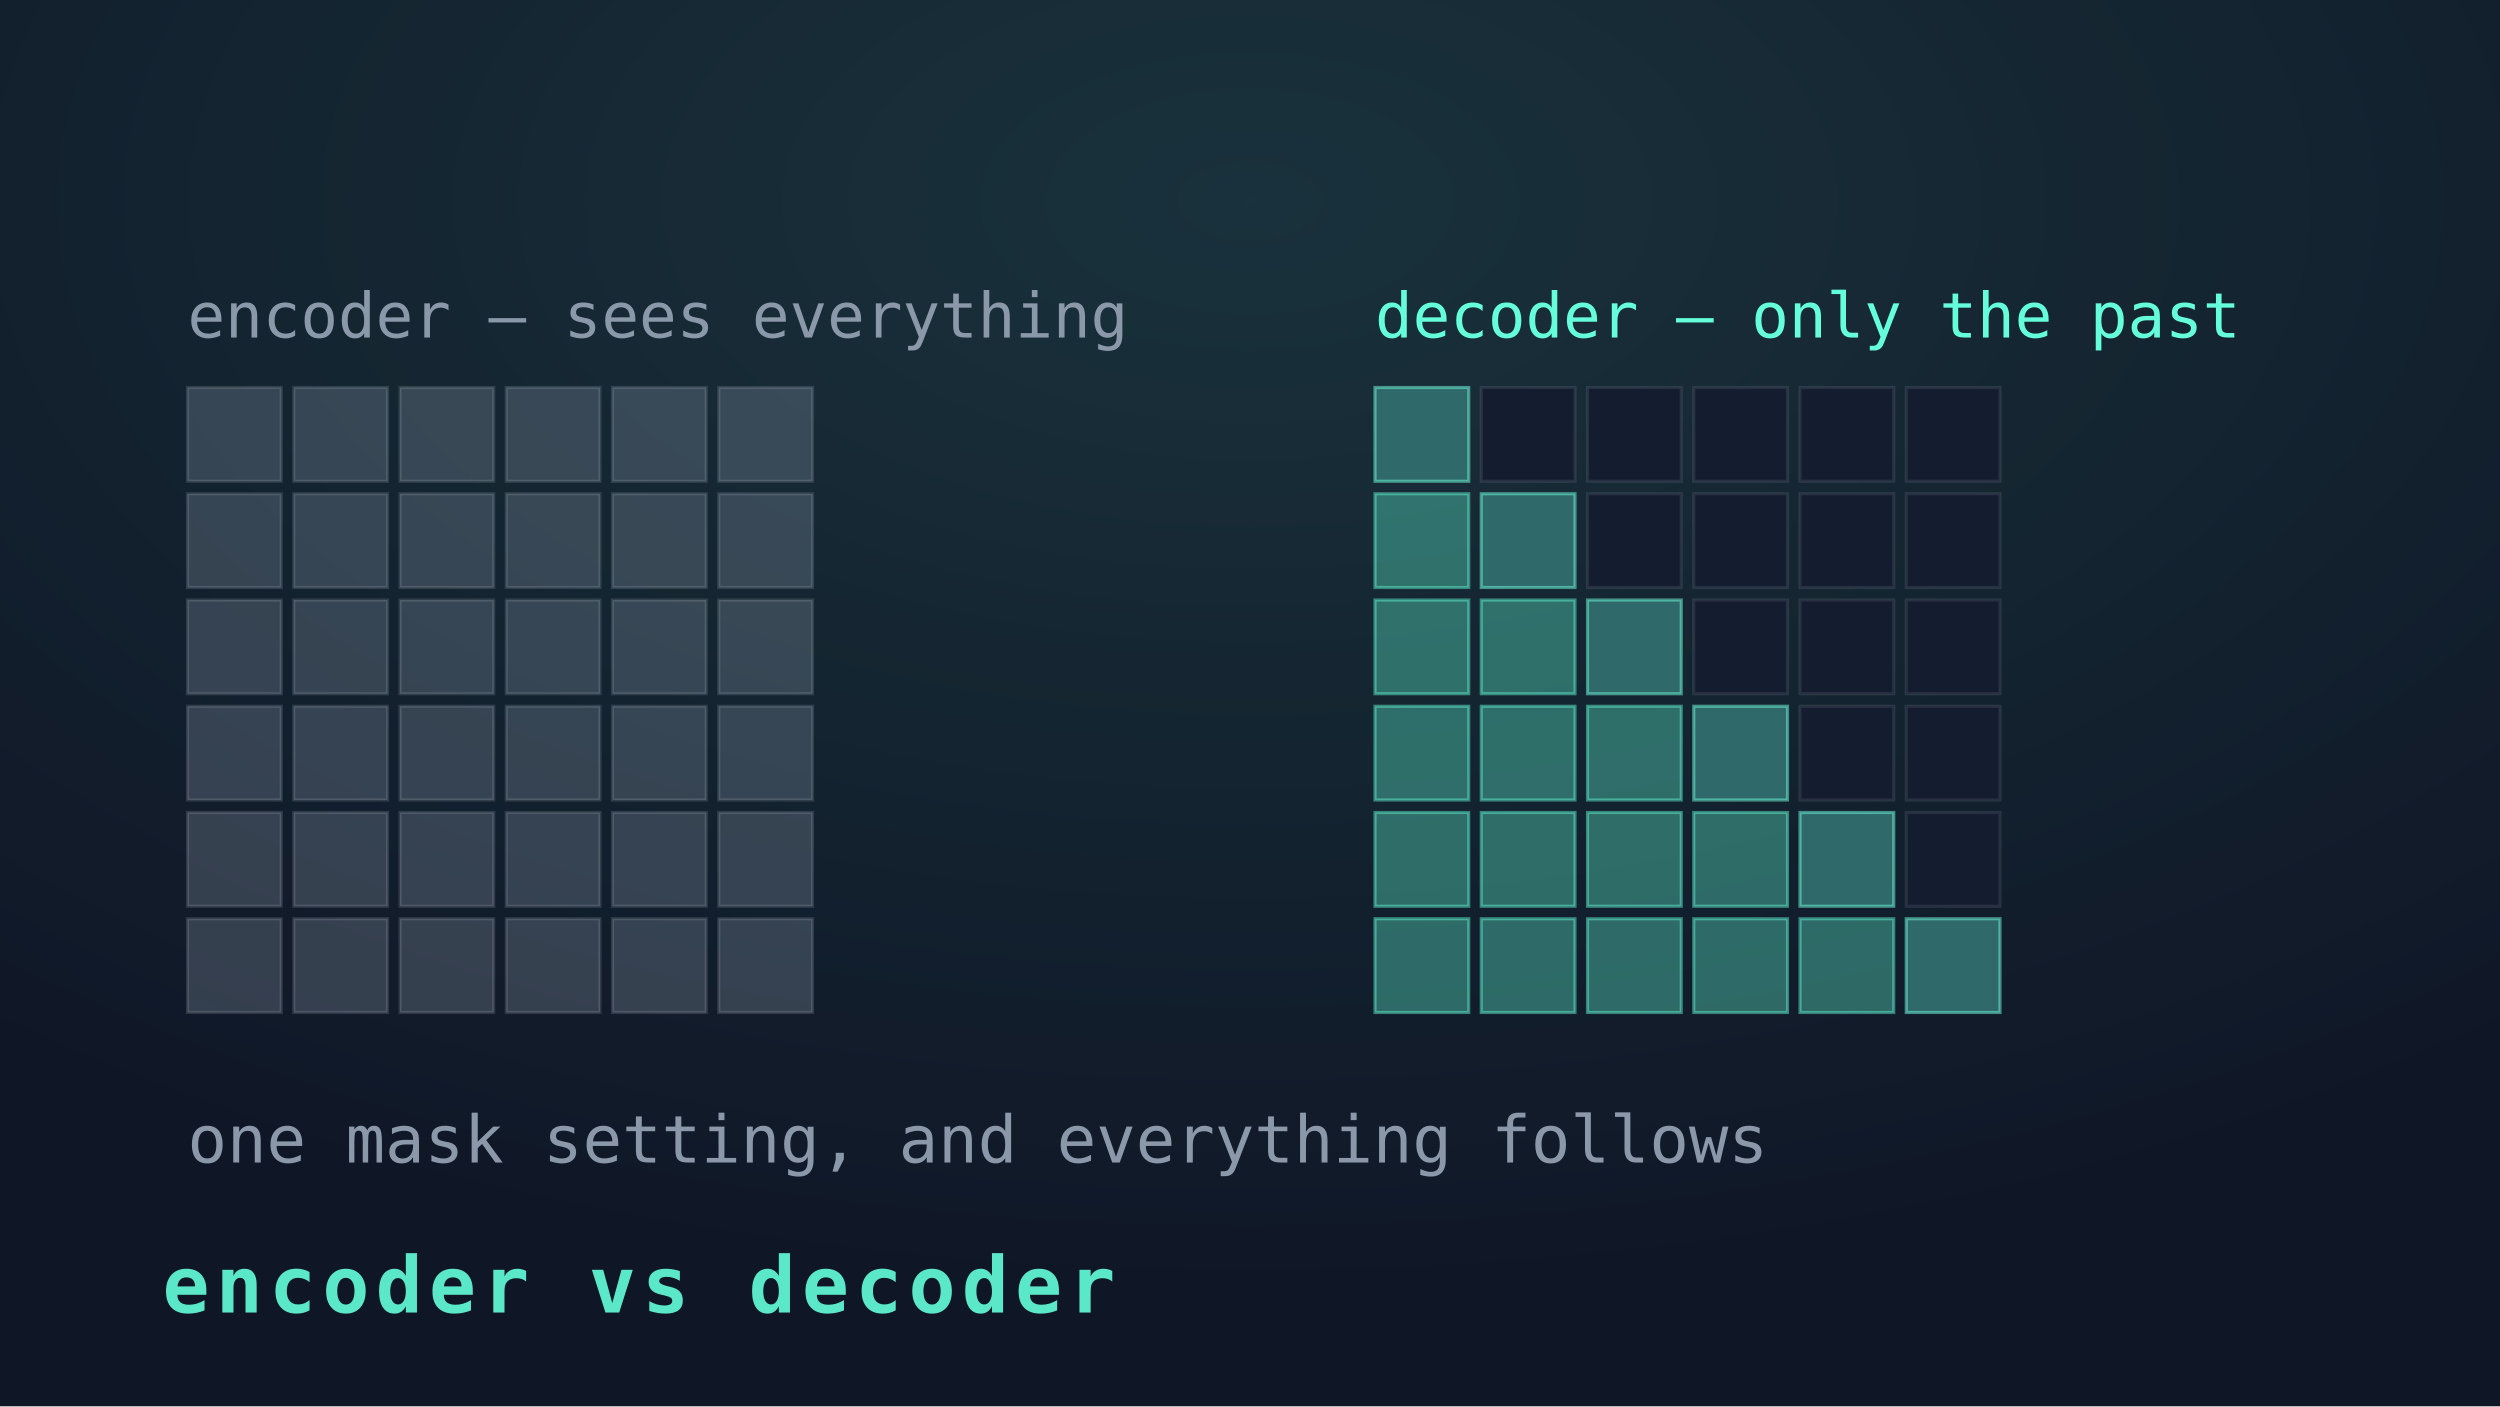
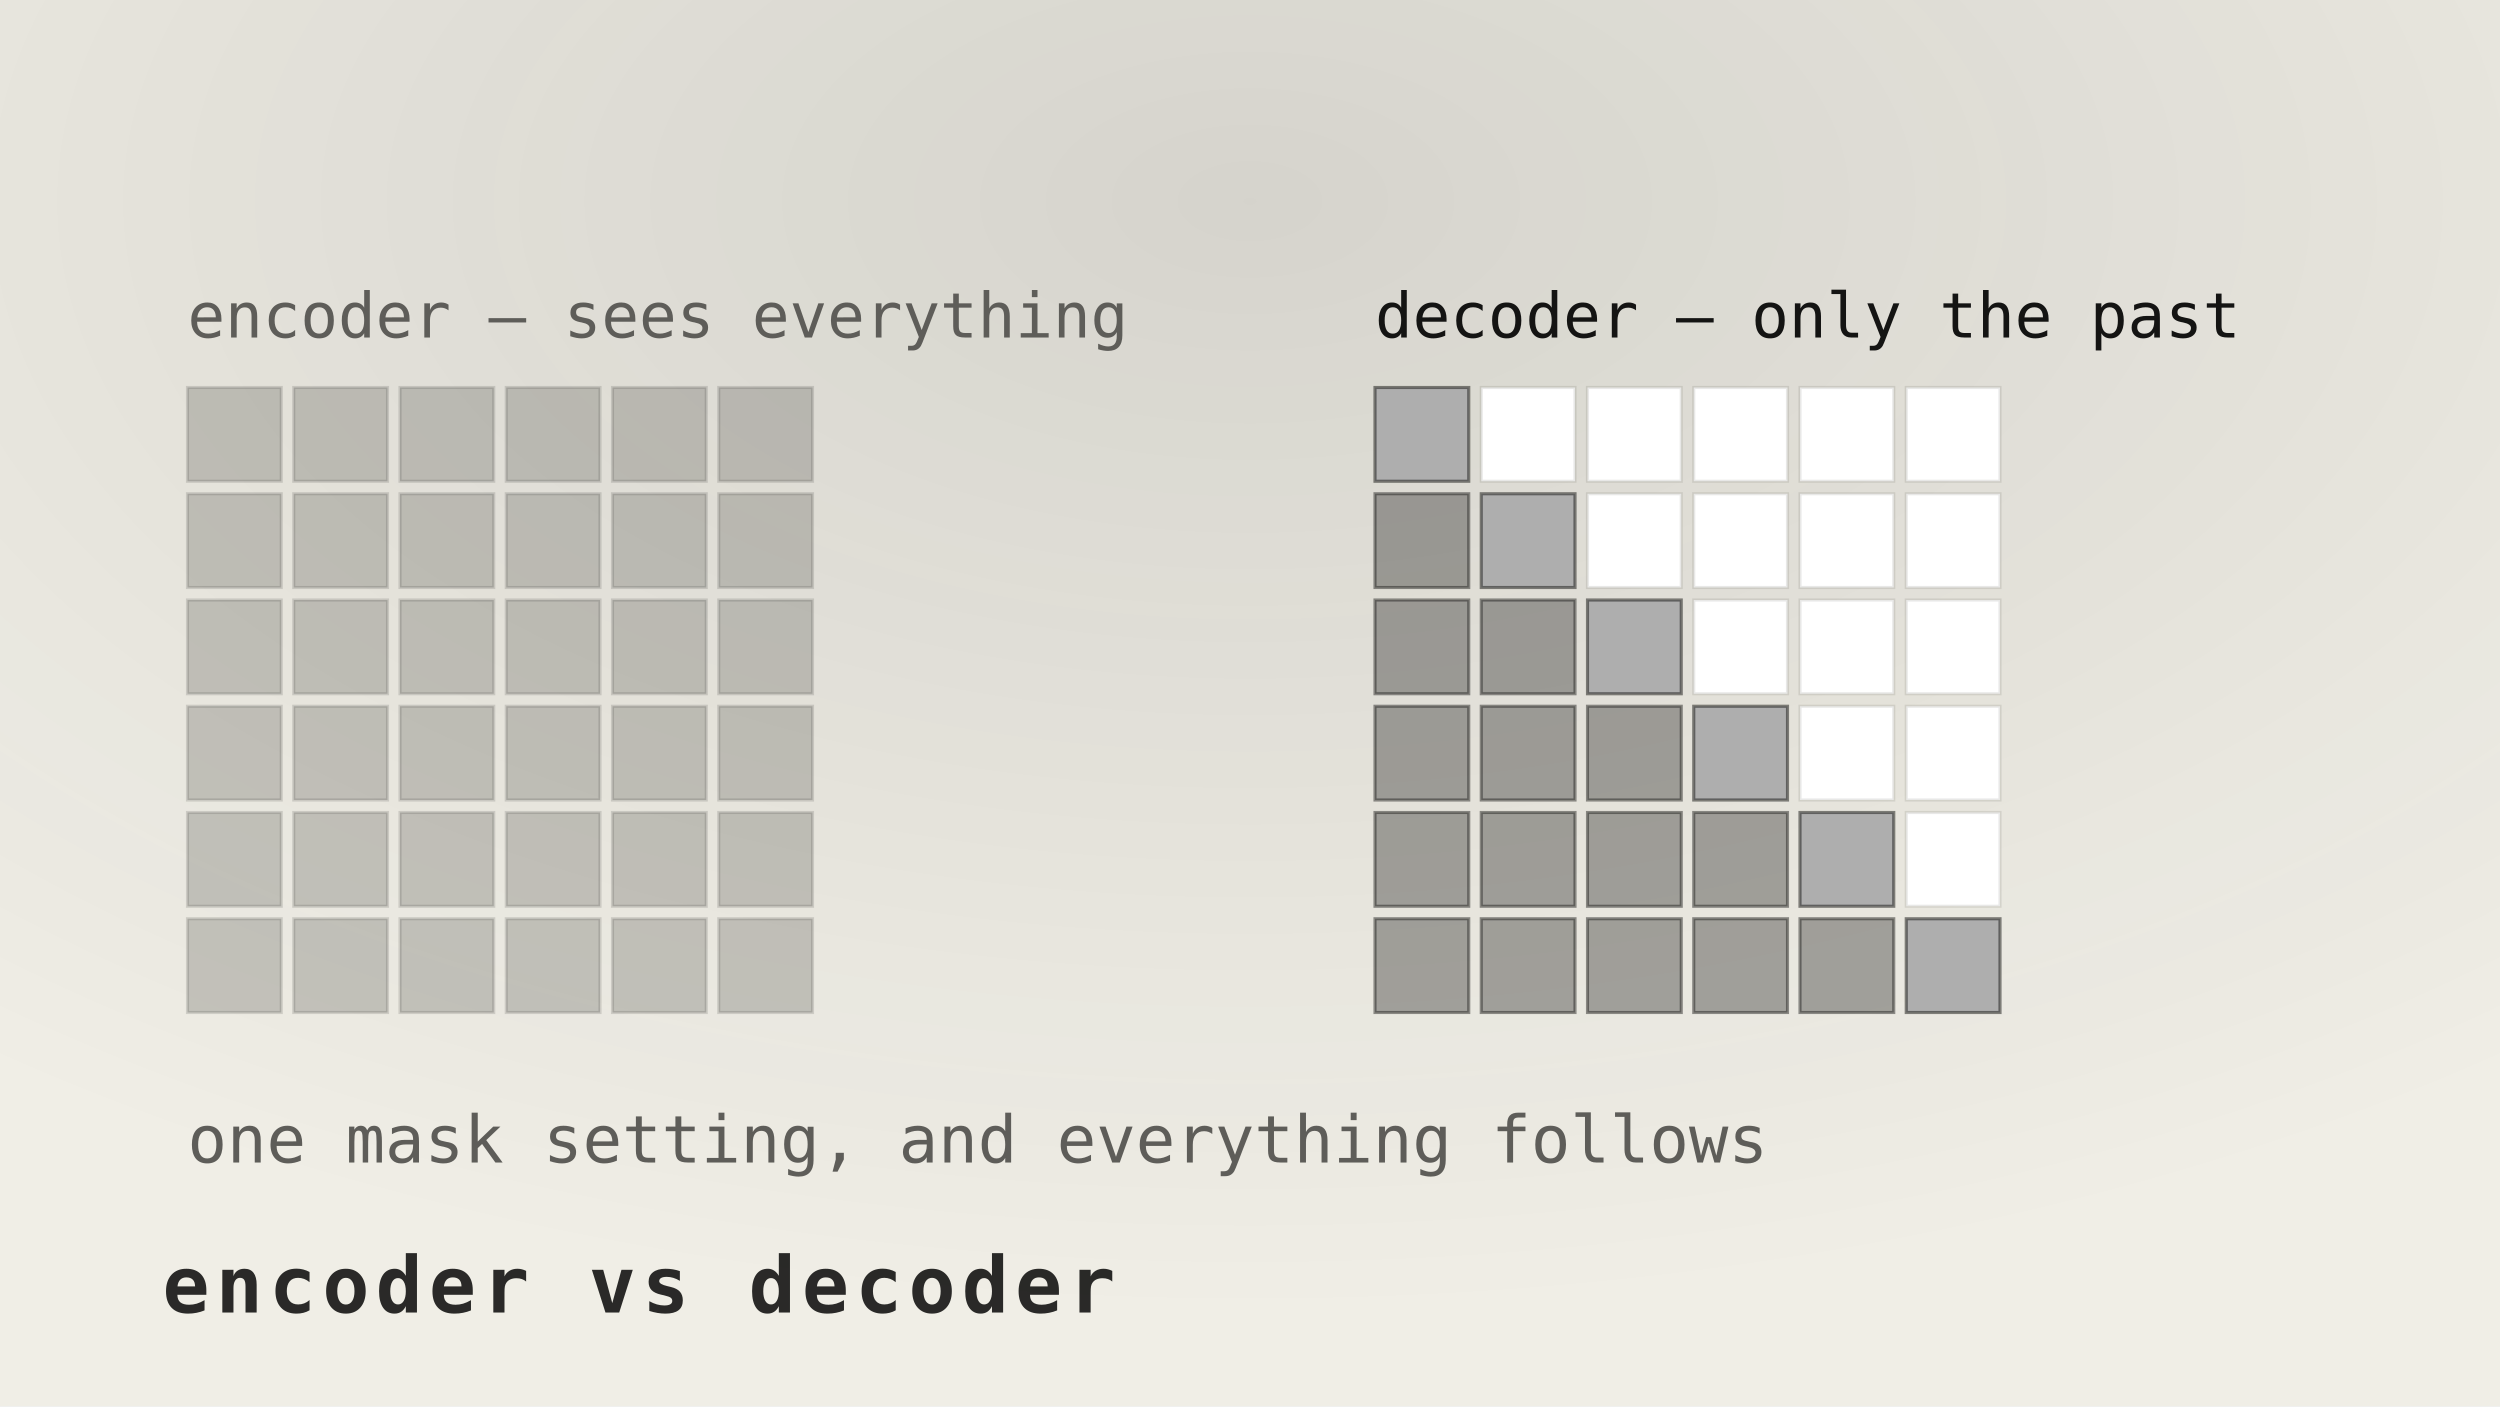
<svg xmlns="http://www.w3.org/2000/svg" viewBox="0 0 800 450" width="800" height="450" role="img" aria-label="Encoder vs decoder: an attention grid fully filled for an encoder and lower-triangular for a decoder.">
  <defs>
    <radialGradient id="glow" cx="50%" cy="14%" r="80%">
-       <stop offset="0%" stop-color="#64FFDA" stop-opacity="0.12" />
-       <stop offset="100%" stop-color="#64FFDA" stop-opacity="0" />
+       <stop offset="0%" stop-color="#141413" stop-opacity="0.12" />
+       <stop offset="100%" stop-color="#141413" stop-opacity="0" />
    </radialGradient>
  </defs>
-   <rect width="800" height="450" fill="#0F1626" />
+   <rect width="800" height="450" fill="#F0EEE6" />
  <rect width="800" height="450" fill="url(#glow)" />
-   <text x="60" y="108" font-family="ui-monospace, SFMono-Regular, Menlo, Consolas, monospace" font-size="20" fill="#8B98A9">encoder — sees everything</text>
-   <g fill="#8B98A9" fill-opacity="0.3" stroke="rgba(230,237,243,0.14)" stroke-width="1">
+   <text x="60" y="108" font-family="ui-monospace, SFMono-Regular, Menlo, Consolas, monospace" font-size="20" fill="#5E5D59">encoder — sees everything</text>
+   <g fill="#5E5D59" fill-opacity="0.3" stroke="rgba(20,20,19,0.14)" stroke-width="1">
    <rect x="60" y="124" width="30" height="30" />
    <rect x="94" y="124" width="30" height="30" />
    <rect x="128" y="124" width="30" height="30" />
    <rect x="162" y="124" width="30" height="30" />
    <rect x="196" y="124" width="30" height="30" />
    <rect x="230" y="124" width="30" height="30" />
    <rect x="60" y="158" width="30" height="30" />
    <rect x="94" y="158" width="30" height="30" />
    <rect x="128" y="158" width="30" height="30" />
    <rect x="162" y="158" width="30" height="30" />
    <rect x="196" y="158" width="30" height="30" />
    <rect x="230" y="158" width="30" height="30" />
    <rect x="60" y="192" width="30" height="30" />
    <rect x="94" y="192" width="30" height="30" />
    <rect x="128" y="192" width="30" height="30" />
    <rect x="162" y="192" width="30" height="30" />
    <rect x="196" y="192" width="30" height="30" />
    <rect x="230" y="192" width="30" height="30" />
    <rect x="60" y="226" width="30" height="30" />
    <rect x="94" y="226" width="30" height="30" />
    <rect x="128" y="226" width="30" height="30" />
    <rect x="162" y="226" width="30" height="30" />
    <rect x="196" y="226" width="30" height="30" />
    <rect x="230" y="226" width="30" height="30" />
    <rect x="60" y="260" width="30" height="30" />
    <rect x="94" y="260" width="30" height="30" />
    <rect x="128" y="260" width="30" height="30" />
    <rect x="162" y="260" width="30" height="30" />
    <rect x="196" y="260" width="30" height="30" />
    <rect x="230" y="260" width="30" height="30" />
    <rect x="60" y="294" width="30" height="30" />
    <rect x="94" y="294" width="30" height="30" />
    <rect x="128" y="294" width="30" height="30" />
    <rect x="162" y="294" width="30" height="30" />
    <rect x="196" y="294" width="30" height="30" />
    <rect x="230" y="294" width="30" height="30" />
  </g>
-   <text x="440" y="108" font-family="ui-monospace, SFMono-Regular, Menlo, Consolas, monospace" font-size="20" fill="#64FFDA">decoder — only the past</text>
-   <g fill="#141C30" stroke="rgba(230,237,243,0.1)" stroke-width="1">
+   <text x="440" y="108" font-family="ui-monospace, SFMono-Regular, Menlo, Consolas, monospace" font-size="20" fill="#141413">decoder — only the past</text>
+   <g fill="#FFFFFF" stroke="rgba(20,20,19,0.1)" stroke-width="1">
    <rect x="440" y="124" width="30" height="30" />
    <rect x="474" y="124" width="30" height="30" />
    <rect x="508" y="124" width="30" height="30" />
    <rect x="542" y="124" width="30" height="30" />
    <rect x="576" y="124" width="30" height="30" />
    <rect x="610" y="124" width="30" height="30" />
    <rect x="474" y="158" width="30" height="30" />
    <rect x="508" y="158" width="30" height="30" />
    <rect x="542" y="158" width="30" height="30" />
    <rect x="576" y="158" width="30" height="30" />
    <rect x="610" y="158" width="30" height="30" />
    <rect x="508" y="192" width="30" height="30" />
    <rect x="542" y="192" width="30" height="30" />
    <rect x="576" y="192" width="30" height="30" />
    <rect x="610" y="192" width="30" height="30" />
    <rect x="542" y="226" width="30" height="30" />
    <rect x="576" y="226" width="30" height="30" />
    <rect x="610" y="226" width="30" height="30" />
    <rect x="576" y="260" width="30" height="30" />
    <rect x="610" y="260" width="30" height="30" />
    <rect x="610" y="294" width="30" height="30" />
  </g>
-   <g fill="#64FFDA" fill-opacity="0.34" stroke="#64FFDA" stroke-opacity="0.45" stroke-width="1">
+   <g fill="#141413" fill-opacity="0.34" stroke="#141413" stroke-opacity="0.45" stroke-width="1">
    <rect x="440" y="124" width="30" height="30" />
    <rect x="440" y="158" width="30" height="30" />
    <rect x="474" y="158" width="30" height="30" />
    <rect x="440" y="192" width="30" height="30" />
    <rect x="474" y="192" width="30" height="30" />
    <rect x="508" y="192" width="30" height="30" />
    <rect x="440" y="226" width="30" height="30" />
    <rect x="474" y="226" width="30" height="30" />
    <rect x="508" y="226" width="30" height="30" />
    <rect x="542" y="226" width="30" height="30" />
    <rect x="440" y="260" width="30" height="30" />
    <rect x="474" y="260" width="30" height="30" />
    <rect x="508" y="260" width="30" height="30" />
    <rect x="542" y="260" width="30" height="30" />
    <rect x="576" y="260" width="30" height="30" />
    <rect x="440" y="294" width="30" height="30" />
    <rect x="474" y="294" width="30" height="30" />
    <rect x="508" y="294" width="30" height="30" />
    <rect x="542" y="294" width="30" height="30" />
    <rect x="576" y="294" width="30" height="30" />
    <rect x="610" y="294" width="30" height="30" />
  </g>
-   <text x="60" y="372" font-family="ui-monospace, SFMono-Regular, Menlo, Consolas, monospace" font-size="21" fill="#8B98A9">one mask setting, and everything follows</text>
-   <text x="52" y="420" font-family="ui-monospace, SFMono-Regular, Menlo, Consolas, monospace" font-size="25" font-weight="600" letter-spacing="2" fill="#64FFDA" fill-opacity="0.9">encoder vs decoder</text>
+   <text x="60" y="372" font-family="ui-monospace, SFMono-Regular, Menlo, Consolas, monospace" font-size="21" fill="#5E5D59">one mask setting, and everything follows</text>
+   <text x="52" y="420" font-family="ui-monospace, SFMono-Regular, Menlo, Consolas, monospace" font-size="25" font-weight="600" letter-spacing="2" fill="#141413" fill-opacity="0.9">encoder vs decoder</text>
</svg>
